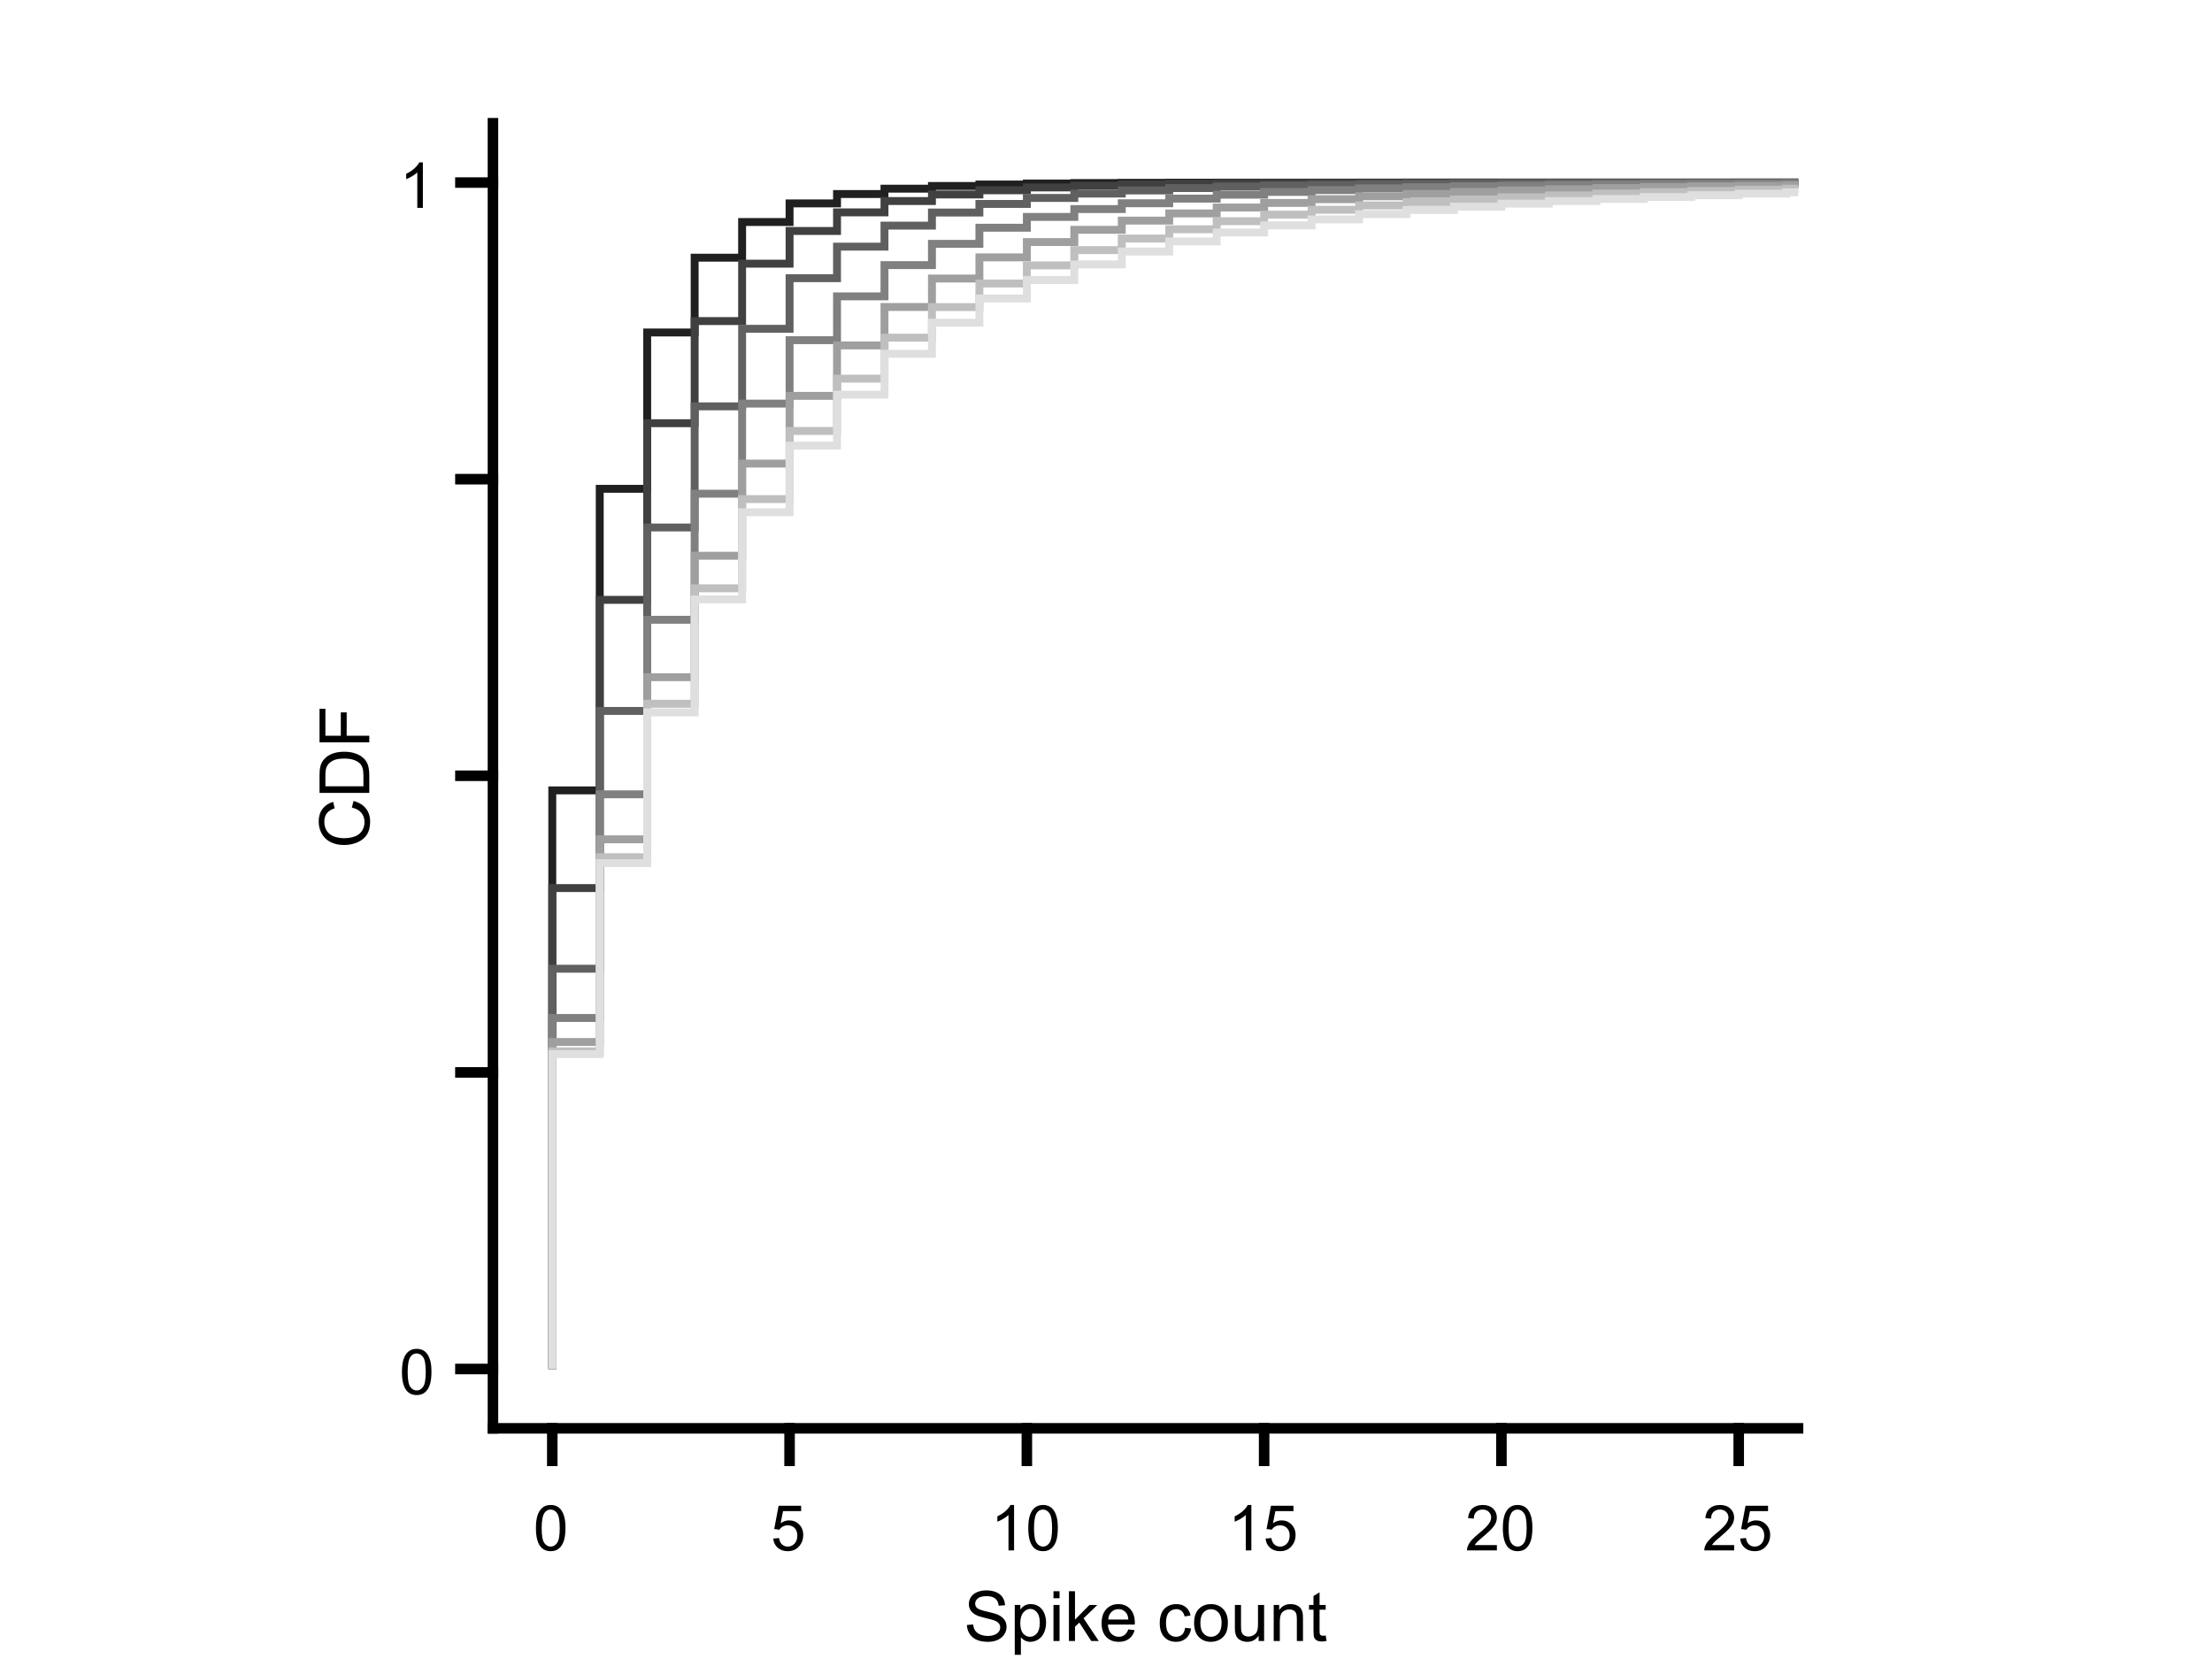
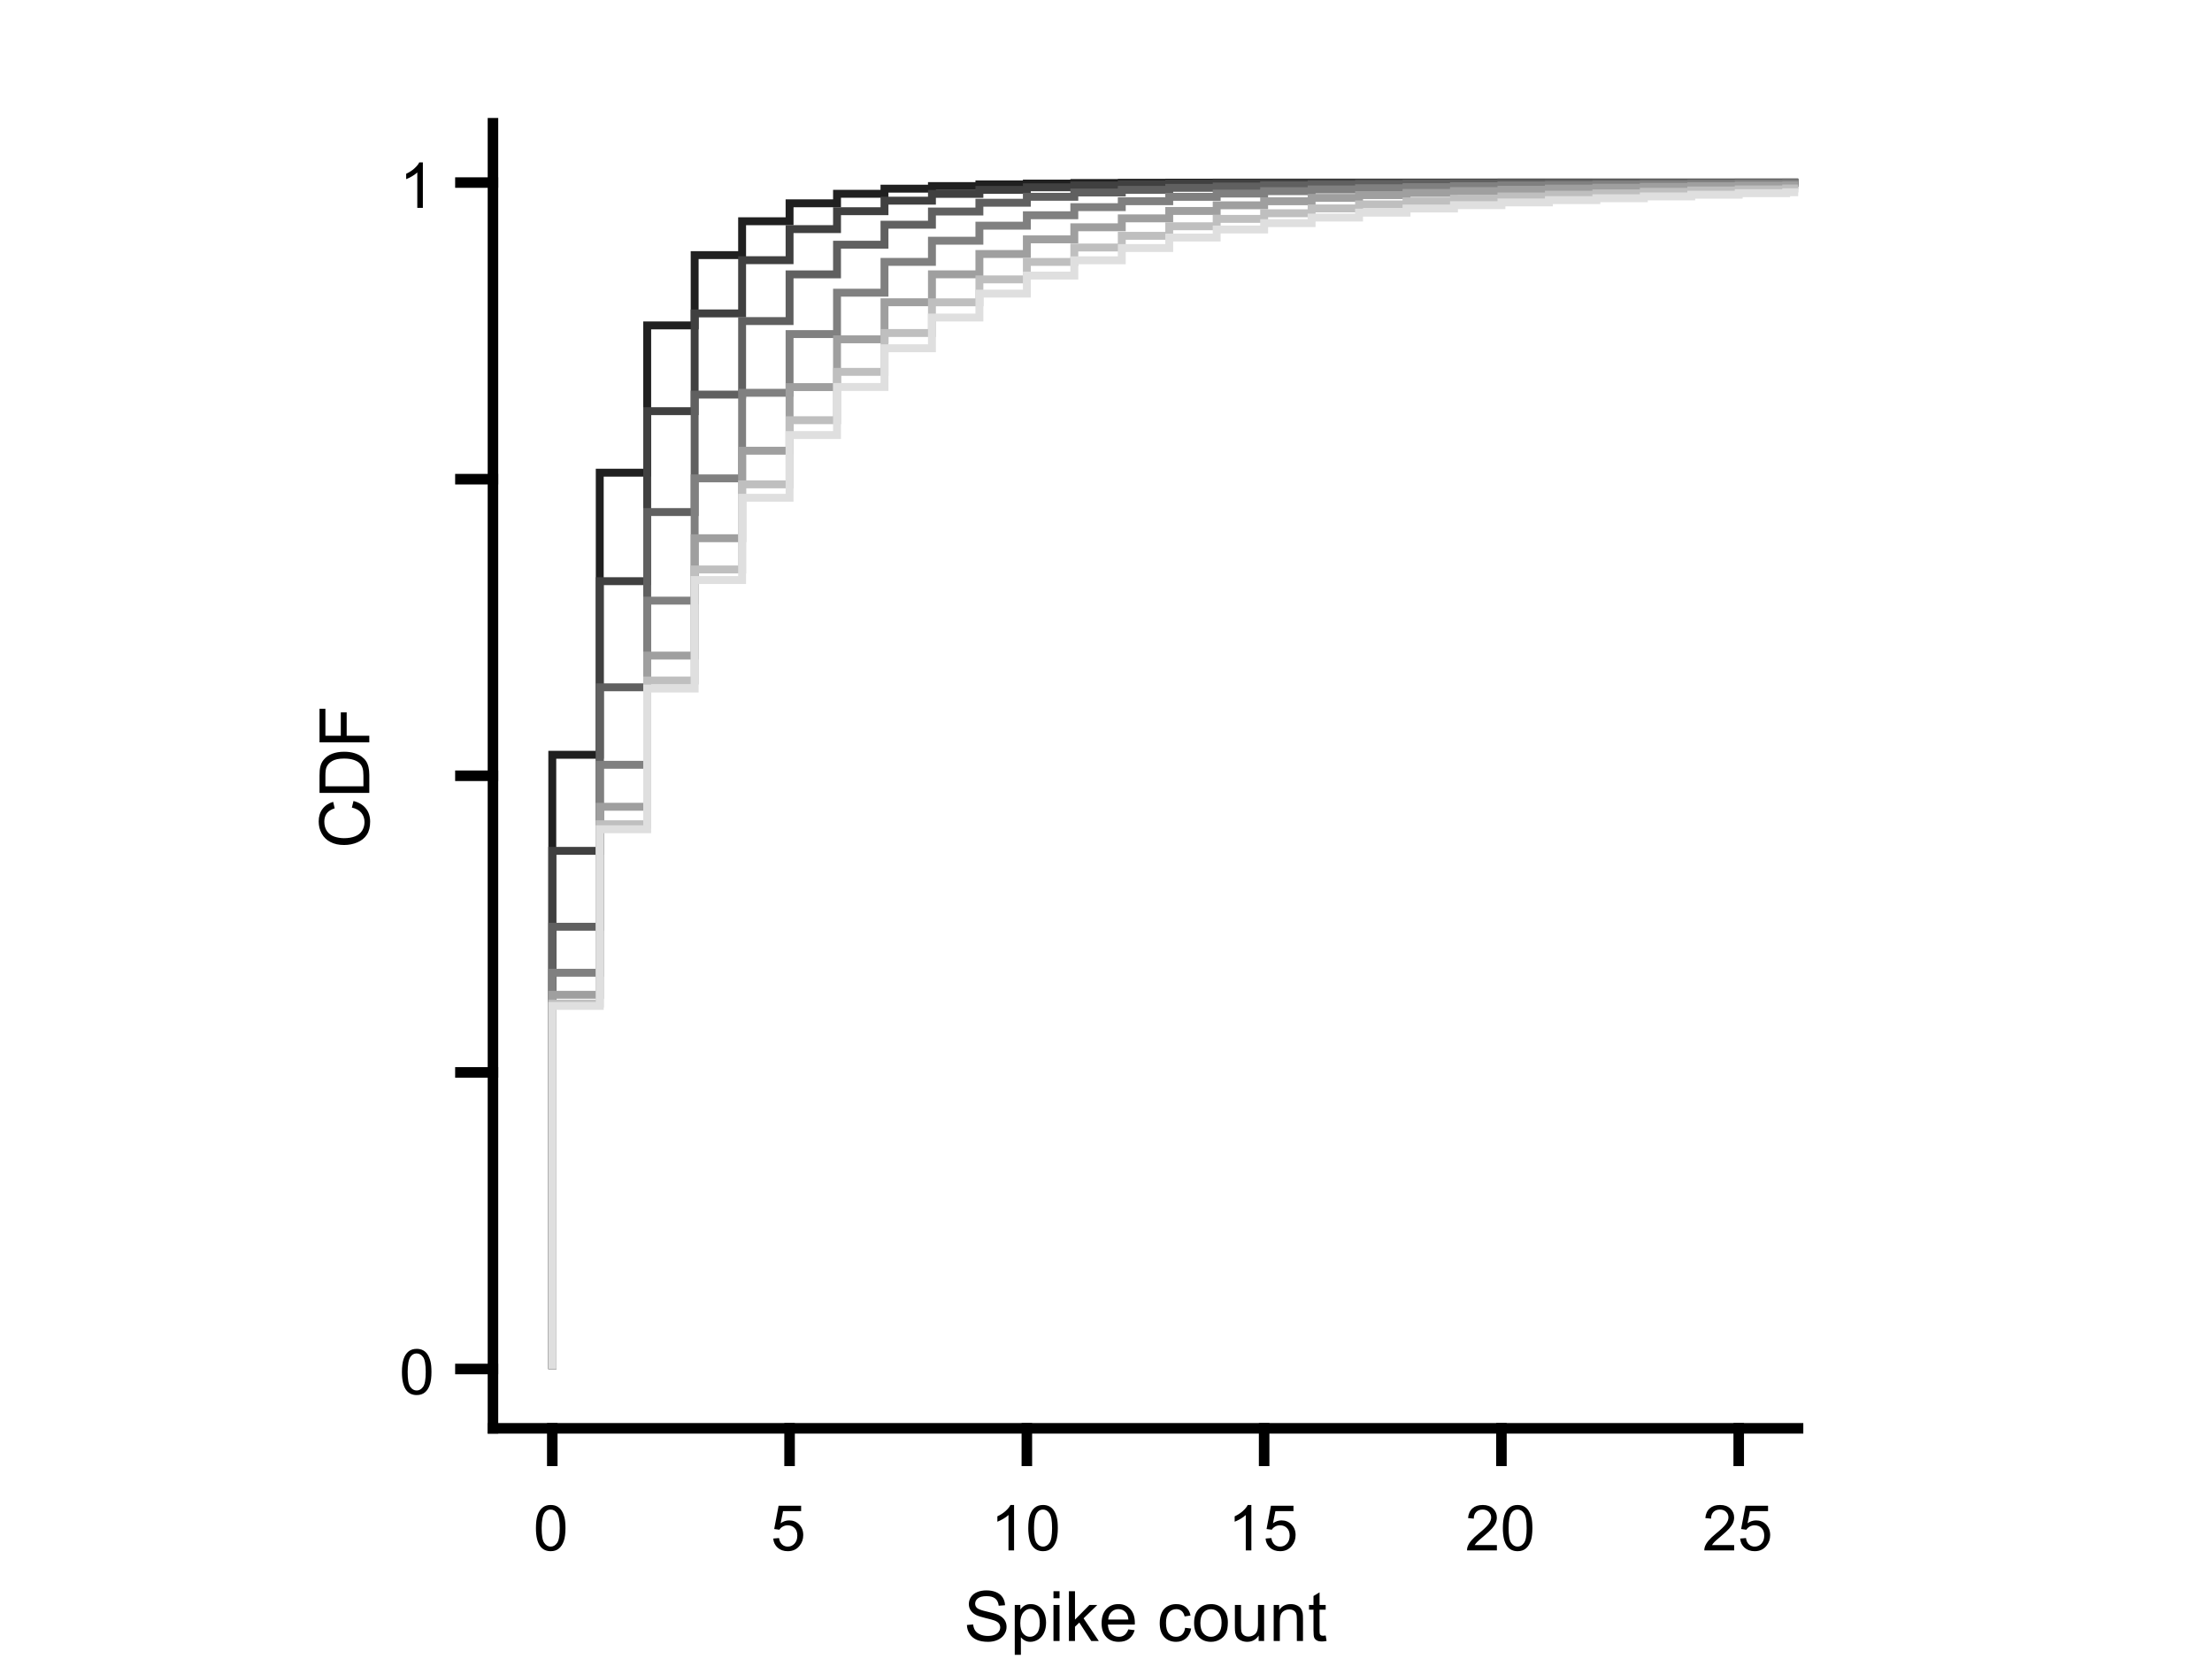
<svg xmlns="http://www.w3.org/2000/svg" style="fill-opacity:1; color-rendering:auto; color-interpolation:auto; text-rendering:auto; stroke:black; stroke-linecap:square; stroke-miterlimit:10; shape-rendering:auto; stroke-opacity:1; fill:black; stroke-dasharray:none; font-weight:normal; stroke-width:1; font-family:'Dialog'; font-style:normal; stroke-linejoin:miter; font-size:12px; stroke-dashoffset:0; image-rendering:auto;" width="700" height="525">
  <defs id="genericDefs" />
  <g>
    <defs id="defs1">
      <clipPath clipPathUnits="userSpaceOnUse" id="clipPath1">
        <path d="M0 0 L700 0 L700 525 L0 525 L0 0 Z" />
      </clipPath>
    </defs>
    <g style="fill:white; stroke:white;">
      <rect x="0" y="0" width="700" style="clip-path:url(#clipPath1); stroke:none;" height="525" />
    </g>
    <g style="fill:white; text-rendering:optimizeSpeed; color-rendering:optimizeSpeed; image-rendering:optimizeSpeed; shape-rendering:crispEdges; stroke:white; color-interpolation:sRGB;">
      <rect x="0" width="700" height="525" y="0" style="stroke:none;" />
    </g>
    <g style="stroke-linecap:butt; fill:rgb(32,32,32); text-rendering:geometricPrecision; color-rendering:optimizeQuality; image-rendering:optimizeQuality; stroke:rgb(32,32,32); color-interpolation:linearRGB; stroke-width:2.5;">
-       <path d="M174.773 433.227 L174.773 433.227 L174.773 250.12 L189.791 250.12 L189.791 154.682 L204.809 154.682 L204.809 105.216 L219.827 105.216 L219.827 81.543 L234.845 81.543 L234.845 70.257 L249.864 70.257 L249.864 64.366 L264.882 64.366 L264.882 61.401 L279.9 61.401 L279.9 59.702 L294.918 59.702 L294.918 58.852 L309.936 58.852 L309.936 58.387 L324.955 58.387 L324.955 58.067 L339.973 58.067 L339.973 57.922 L354.991 57.922 L354.991 57.856 L370.009 57.856 L370.009 57.816 L385.027 57.816 L385.027 57.794 L400.045 57.794 L400.045 57.787 L415.064 57.787 L415.064 57.78 L430.082 57.78 L430.082 57.773 L445.1 57.773 L445.1 57.773 L460.118 57.773 L460.118 57.773 L475.136 57.773 L475.136 57.773 L490.154 57.773 L490.154 57.773 L505.173 57.773 L505.173 57.773 L520.191 57.773 L520.191 57.773 L535.209 57.773 L535.209 57.773 L550.227 57.773 L550.227 57.773 L565.245 57.773 L565.245 57.773 L569.049 57.773" style="fill:none; fill-rule:evenodd;" />
-       <path d="M174.773 433.227 L174.773 433.227 L174.773 281.032 L189.791 281.032 L189.791 189.829 L204.809 189.829 L204.809 133.923 L219.827 133.923 L219.827 101.605 L234.845 101.605 L234.845 83.439 L249.864 83.439 L249.864 73.091 L264.882 73.091 L264.882 67.206 L279.9 67.206 L279.9 63.617 L294.918 63.617 L294.918 61.536 L309.936 61.536 L309.936 60.214 L324.955 60.214 L324.955 59.316 L339.973 59.316 L339.973 58.754 L354.991 58.754 L354.991 58.368 L370.009 58.368 L370.009 58.132 L385.027 58.132 L385.027 57.958 L400.045 57.958 L400.045 57.896 L415.064 57.896 L415.064 57.853 L430.082 57.853 L430.082 57.827 L445.1 57.827 L445.1 57.791 L460.118 57.791 L460.118 57.78 L475.136 57.78 L475.136 57.776 L490.154 57.776 L490.154 57.776 L505.173 57.776 L505.173 57.773 L520.191 57.773 L520.191 57.773 L535.209 57.773 L535.209 57.773 L550.227 57.773 L550.227 57.773 L565.245 57.773 L565.245 57.773 L569.049 57.773" style="fill:none; fill-rule:evenodd; stroke:rgb(64,64,64);" />
-       <path d="M174.773 433.227 L174.773 433.227 L174.773 306.561 L189.791 306.561 L189.791 224.977 L204.809 224.977 L204.809 166.92 L219.827 166.92 L219.827 128.594 L234.845 128.594 L234.845 104.05 L249.864 104.05 L249.864 88.031 L264.882 88.031 L264.882 78.052 L279.9 78.052 L279.9 71.402 L294.918 71.402 L294.918 67.257 L309.936 67.257 L309.936 64.536 L324.955 64.536 L324.955 62.64 L339.973 62.64 L339.973 61.256 L354.991 61.256 L354.991 60.268 L370.009 60.268 L370.009 59.513 L385.027 59.513 L385.027 59.026 L400.045 59.026 L400.045 58.699 L415.064 58.699 L415.064 58.499 L430.082 58.499 L430.082 58.314 L445.1 58.314 L445.1 58.14 L460.118 58.14 L460.118 58.031 L475.136 58.031 L475.136 57.936 L490.154 57.936 L490.154 57.889 L505.173 57.889 L505.173 57.838 L520.191 57.838 L520.191 57.813 L535.209 57.813 L535.209 57.802 L550.227 57.802 L550.227 57.78 L565.245 57.78 L565.245 57.773 L569.049 57.773" style="fill:none; fill-rule:evenodd; stroke:rgb(96,96,96);" />
-       <path d="M174.773 433.227 L174.773 433.227 L174.773 322.144 L189.791 322.144 L189.791 251.366 L204.809 251.366 L204.809 196.128 L219.827 196.128 L219.827 156.233 L234.845 156.233 L234.845 127.719 L249.864 127.719 L249.864 107.65 L264.882 107.65 L264.882 93.785 L279.9 93.785 L279.9 83.897 L294.918 83.897 L294.918 77.166 L309.936 77.166 L309.936 72.066 L324.955 72.066 L324.955 68.645 L339.973 68.645 L339.973 66.16 L354.991 66.16 L354.991 64.322 L370.009 64.322 L370.009 62.855 L385.027 62.855 L385.027 61.605 L400.045 61.605 L400.045 60.733 L415.064 60.733 L415.064 60.152 L430.082 60.152 L430.082 59.611 L445.1 59.611 L445.1 59.251 L460.118 59.251 L460.118 58.928 L475.136 58.928 L475.136 58.728 L490.154 58.728 L490.154 58.507 L505.173 58.507 L505.173 58.372 L520.191 58.372 L520.191 58.223 L535.209 58.223 L535.209 58.147 L550.227 58.147 L550.227 58.085 L565.245 58.085 L565.245 58.002 L569.049 58.002" style="fill:none; fill-rule:evenodd; stroke:gray;" />
-       <path d="M174.773 433.227 L174.773 433.227 L174.773 329.743 L189.791 329.743 L189.791 265.609 L204.809 265.609 L204.809 214.301 L219.827 214.301 L219.827 175.874 L234.845 175.874 L234.845 146.702 L249.864 146.702 L249.864 125.27 L264.882 125.27 L264.882 109.313 L279.9 109.313 L279.9 97.145 L294.918 97.145 L294.918 88.143 L309.936 88.143 L309.936 81.445 L324.955 81.445 L324.955 76.596 L339.973 76.596 L339.973 72.724 L354.991 72.724 L354.991 69.811 L370.009 69.811 L370.009 67.544 L385.027 67.544 L385.027 65.67 L400.045 65.67 L400.045 64.209 L415.064 64.209 L415.064 63.032 L430.082 63.032 L430.082 62.114 L445.1 62.114 L445.1 61.373 L460.118 61.373 L460.118 60.73 L475.136 60.73 L475.136 60.261 L490.154 60.261 L490.154 59.883 L505.173 59.883 L505.173 59.502 L520.191 59.502 L520.191 59.193 L535.209 59.193 L535.209 58.957 L550.227 58.957 L550.227 58.797 L565.245 58.797 L565.245 58.597 L569.049 58.597" style="fill:none; fill-rule:evenodd; stroke:rgb(159,159,159);" />
-       <path d="M174.773 433.227 L174.773 433.227 L174.773 332.7 L189.791 332.7 L189.791 271.268 L204.809 271.268 L204.809 222.707 L219.827 222.707 L219.827 186.175 L234.845 186.175 L234.845 157.94 L249.864 157.94 L249.864 136.378 L264.882 136.378 L264.882 119.825 L279.9 119.825 L279.9 106.854 L294.918 106.854 L294.918 97.177 L309.936 97.177 L309.936 89.72 L324.955 89.72 L324.955 83.977 L339.973 83.977 L339.973 79.153 L354.991 79.153 L354.991 75.484 L370.009 75.484 L370.009 72.549 L385.027 72.549 L385.027 70.007 L400.045 70.007 L400.045 67.922 L415.064 67.922 L415.064 66.382 L430.082 66.382 L430.082 65.012 L445.1 65.012 L445.1 63.948 L460.118 63.948 L460.118 63.134 L475.136 63.134 L475.136 62.448 L490.154 62.448 L490.154 61.83 L505.173 61.83 L505.173 61.274 L520.191 61.274 L520.191 60.809 L535.209 60.809 L535.209 60.41 L550.227 60.41 L550.227 60.025 L565.245 60.025 L565.245 59.705 L569.049 59.705" style="fill:none; fill-rule:evenodd; stroke:rgb(191,191,191);" />
-       <path d="M174.773 433.227 L174.773 433.227 L174.773 333.575 L189.791 333.575 L189.791 273.135 L204.809 273.135 L204.809 225.435 L219.827 225.435 L219.827 189.691 L234.845 189.691 L234.845 162.103 L249.864 162.103 L249.864 141.021 L264.882 141.021 L264.882 124.893 L279.9 124.893 L279.9 111.961 L294.918 111.961 L294.918 102.11 L309.936 102.11 L309.936 94.457 L324.955 94.457 L324.955 88.623 L339.973 88.623 L339.973 83.679 L354.991 83.679 L354.991 79.596 L370.009 79.596 L370.009 76.411 L385.027 76.411 L385.027 73.577 L400.045 73.577 L400.045 71.311 L415.064 71.311 L415.064 69.436 L430.082 69.436 L430.082 67.769 L445.1 67.769 L445.1 66.443 L460.118 66.443 L460.118 65.394 L475.136 65.394 L475.136 64.438 L490.154 64.438 L490.154 63.639 L505.173 63.639 L505.173 62.949 L520.191 62.949 L520.191 62.342 L535.209 62.342 L535.209 61.783 L550.227 61.783 L550.227 61.274 L565.245 61.274 L565.245 60.849 L569.049 60.849" style="fill:none; fill-rule:evenodd; stroke:rgb(223,223,223);" />
+       <path d="M174.773 433.227 L174.773 433.227 L174.773 238.853 L189.791 238.853 L189.791 149.586 L204.809 149.586 L204.809 102.978 L219.827 102.978 L219.827 80.73 L234.845 80.73 L234.845 70.014 L249.864 70.014 L249.864 64.337 L264.882 64.337 L264.882 61.325 L279.9 61.325 L279.9 59.702 L294.918 59.702 L294.918 58.884 L309.936 58.884 L309.936 58.35 L324.955 58.35 L324.955 58.089 L339.973 58.089 L339.973 57.911 L354.991 57.911 L354.991 57.838 L370.009 57.838 L370.009 57.805 L385.027 57.805 L385.027 57.784 L400.045 57.784 L400.045 57.776 L415.064 57.776 L415.064 57.773 L430.082 57.773 L430.082 57.773 L445.1 57.773 L445.1 57.773 L460.118 57.773 L460.118 57.773 L475.136 57.773 L475.136 57.773 L490.154 57.773 L490.154 57.773 L505.173 57.773 L505.173 57.773 L520.191 57.773 L520.191 57.773 L535.209 57.773 L535.209 57.773 L550.227 57.773 L550.227 57.773 L565.245 57.773 L565.245 57.773 L569.049 57.773" style="fill:none; fill-rule:evenodd;" />
+       <path d="M174.773 433.227 L174.773 433.227 L174.773 269.256 L189.791 269.256 L189.791 183.916 L204.809 183.916 L204.809 130.112 L219.827 130.112 L219.827 99.182 L234.845 99.182 L234.845 82.335 L249.864 82.335 L249.864 72.502 L264.882 72.502 L264.882 66.836 L279.9 66.836 L279.9 63.505 L294.918 63.505 L294.918 61.354 L309.936 61.354 L309.936 60.09 L324.955 60.09 L324.955 59.273 L339.973 59.273 L339.973 58.684 L354.991 58.684 L354.991 58.336 L370.009 58.336 L370.009 58.107 L385.027 58.107 L385.027 57.962 L400.045 57.962 L400.045 57.907 L415.064 57.907 L415.064 57.86 L430.082 57.86 L430.082 57.824 L445.1 57.824 L445.1 57.805 L460.118 57.805 L460.118 57.791 L475.136 57.791 L475.136 57.773 L490.154 57.773 L490.154 57.773 L505.173 57.773 L505.173 57.773 L520.191 57.773 L520.191 57.773 L535.209 57.773 L535.209 57.773 L550.227 57.773 L550.227 57.773 L565.245 57.773 L565.245 57.773 L569.049 57.773" style="fill:none; fill-rule:evenodd; stroke:rgb(64,64,64);" />
+       <path d="M174.773 433.227 L174.773 433.227 L174.773 293.274 L189.791 293.274 L189.791 217.498 L204.809 217.498 L204.809 162.041 L219.827 162.041 L219.827 124.871 L234.845 124.871 L234.845 101.602 L249.864 101.602 L249.864 86.825 L264.882 86.825 L264.882 77.442 L279.9 77.442 L279.9 71.111 L294.918 71.111 L294.918 66.937 L309.936 66.937 L309.936 64.155 L324.955 64.155 L324.955 62.277 L339.973 62.277 L339.973 60.915 L354.991 60.915 L354.991 60.079 L370.009 60.079 L370.009 59.44 L385.027 59.44 L385.027 59.022 L400.045 59.022 L400.045 58.659 L415.064 58.659 L415.064 58.405 L430.082 58.405 L430.082 58.238 L445.1 58.238 L445.1 58.078 L460.118 58.078 L460.118 58.002 L475.136 58.002 L475.136 57.929 L490.154 57.929 L490.154 57.896 L505.173 57.896 L505.173 57.864 L520.191 57.864 L520.191 57.834 L535.209 57.834 L535.209 57.816 L550.227 57.816 L550.227 57.791 L565.245 57.791 L565.245 57.776 L569.049 57.776" style="fill:none; fill-rule:evenodd; stroke:rgb(96,96,96);" />
+       <path d="M174.773 433.227 L174.773 433.227 L174.773 307.829 L189.791 307.829 L189.791 242.02 L204.809 242.02 L204.809 190.077 L219.827 190.077 L219.827 151.384 L234.845 151.384 L234.845 124.301 L249.864 124.301 L249.864 105.724 L264.882 105.724 L264.882 92.626 L279.9 92.626 L279.9 82.876 L294.918 82.876 L294.918 76.175 L309.936 76.175 L309.936 71.416 L324.955 71.416 L324.955 68.118 L339.973 68.118 L339.973 65.553 L354.991 65.553 L354.991 63.675 L370.009 63.675 L370.009 62.291 L385.027 62.291 L385.027 61.253 L400.045 61.253 L400.045 60.49 L415.064 60.49 L415.064 59.959 L430.082 59.959 L430.082 59.567 L445.1 59.567 L445.1 59.218 L460.118 59.218 L460.118 58.924 L475.136 58.924 L475.136 58.677 L490.154 58.677 L490.154 58.539 L505.173 58.539 L505.173 58.398 L520.191 58.398 L520.191 58.281 L535.209 58.281 L535.209 58.18 L550.227 58.18 L550.227 58.078 L565.245 58.078 L565.245 57.994 L569.049 57.994" style="fill:none; fill-rule:evenodd; stroke:gray;" />
+       <path d="M174.773 433.227 L174.773 433.227 L174.773 314.803 L189.791 314.803 L189.791 255.304 L204.809 255.304 L204.809 207.461 L219.827 207.461 L219.827 170.327 L234.845 170.327 L234.845 142.63 L249.864 142.63 L249.864 122.502 L264.882 122.502 L264.882 107.381 L279.9 107.381 L279.9 95.652 L294.918 95.652 L294.918 86.81 L309.936 86.81 L309.936 80.381 L324.955 80.381 L324.955 75.742 L339.973 75.742 L339.973 71.925 L354.991 71.925 L354.991 69.102 L370.009 69.102 L370.009 66.763 L385.027 66.763 L385.027 64.969 L400.045 64.969 L400.045 63.69 L415.064 63.69 L415.064 62.615 L430.082 62.615 L430.082 61.739 L445.1 61.739 L445.1 61.056 L460.118 61.056 L460.118 60.472 L475.136 60.472 L475.136 60.043 L490.154 60.043 L490.154 59.68 L505.173 59.68 L505.173 59.393 L520.191 59.393 L520.191 59.12 L535.209 59.12 L535.209 58.924 L550.227 58.924 L550.227 58.743 L565.245 58.743 L565.245 58.615 L569.049 58.615" style="fill:none; fill-rule:evenodd; stroke:rgb(159,159,159);" />
+       <path d="M174.773 433.227 L174.773 433.227 L174.773 317.589 L189.791 317.589 L189.791 260.843 L204.809 260.843 L204.809 215.347 L219.827 215.347 L219.827 180.207 L234.845 180.207 L234.845 153.276 L249.864 153.276 L249.864 132.975 L264.882 132.975 L264.882 117.679 L279.9 117.679 L279.9 105.383 L294.918 105.383 L294.918 95.673 L309.936 95.673 L309.936 88.416 L324.955 88.416 L324.955 82.887 L339.973 82.887 L339.973 78.325 L354.991 78.325 L354.991 74.624 L370.009 74.624 L370.009 71.601 L385.027 71.601 L385.027 69.266 L400.045 69.266 L400.045 67.486 L415.064 67.486 L415.064 65.953 L430.082 65.953 L430.082 64.685 L445.1 64.685 L445.1 63.726 L460.118 63.726 L460.118 62.876 L475.136 62.876 L475.136 62.172 L490.154 62.172 L490.154 61.616 L505.173 61.616 L505.173 61.184 L520.191 61.184 L520.191 60.697 L535.209 60.697 L535.209 60.268 L550.227 60.268 L550.227 59.941 L565.245 59.941 L565.245 59.651 L569.049 59.651" style="fill:none; fill-rule:evenodd; stroke:rgb(191,191,191);" />
+       <path d="M174.773 433.227 L174.773 433.227 L174.773 318.326 L189.791 318.326 L189.791 262.42 L204.809 262.42 L204.809 217.89 L219.827 217.89 L219.827 183.556 L234.845 183.556 L234.845 157.523 L249.864 157.523 L249.864 137.675 L264.882 137.675 L264.882 122.466 L279.9 122.466 L279.9 110.21 L294.918 110.21 L294.918 100.486 L309.936 100.486 L309.936 92.916 L324.955 92.916 L324.955 87.213 L339.973 87.213 L339.973 82.371 L354.991 82.371 L354.991 78.488 L370.009 78.488 L370.009 75.179 L385.027 75.179 L385.027 72.629 L400.045 72.629 L400.045 70.61 L415.064 70.61 L415.064 68.848 L430.082 68.848 L430.082 67.293 L445.1 67.293 L445.1 65.982 L460.118 65.982 L460.118 64.925 L475.136 64.925 L475.136 64.053 L490.154 64.053 L490.154 63.334 L505.173 63.334 L505.173 62.742 L520.191 62.742 L520.191 62.157 L535.209 62.157 L535.209 61.616 L550.227 61.616 L550.227 61.133 L565.245 61.133 L565.245 60.835 L569.049 60.835" style="fill:none; fill-rule:evenodd; stroke:rgb(223,223,223);" />
    </g>
    <g style="text-rendering:geometricPrecision; stroke-width:3.333; color-interpolation:linearRGB; color-rendering:optimizeQuality; image-rendering:optimizeQuality; stroke-linejoin:round;">
      <line y2="452" style="fill:none;" x1="156" x2="569" y1="452" />
      <line y2="462.3" style="fill:none;" x1="174.773" x2="174.773" y1="452" />
      <line y2="462.3" style="fill:none;" x1="249.864" x2="249.864" y1="452" />
      <line y2="462.3" style="fill:none;" x1="324.955" x2="324.955" y1="452" />
      <line y2="462.3" style="fill:none;" x1="400.045" x2="400.045" y1="452" />
      <line y2="462.3" style="fill:none;" x1="475.136" x2="475.136" y1="452" />
      <line y2="462.3" style="fill:none;" x1="550.227" x2="550.227" y1="452" />
    </g>
    <g transform="translate(174.7727,469.6333)" style="font-size:20px; text-rendering:geometricPrecision; color-rendering:optimizeQuality; image-rendering:optimizeQuality; font-family:'SansSerif'; color-interpolation:linearRGB;">
      <path style="stroke:none;" d="M-5.172 13.938 Q-5.172 11.406 -4.648 9.852 Q-4.125 8.297 -3.094 7.461 Q-2.062 6.625 -0.5 6.625 Q0.656 6.625 1.523 7.086 Q2.391 7.547 2.953 8.422 Q3.516 9.297 3.844 10.555 Q4.172 11.812 4.172 13.938 Q4.172 16.453 3.648 18 Q3.125 19.547 2.102 20.398 Q1.078 21.25 -0.5 21.25 Q-2.578 21.25 -3.75 19.766 Q-5.172 17.969 -5.172 13.938 ZM-3.359 13.938 Q-3.359 17.469 -2.539 18.633 Q-1.719 19.797 -0.5 19.797 Q0.703 19.797 1.531 18.625 Q2.359 17.453 2.359 13.938 Q2.359 10.406 1.531 9.242 Q0.703 8.078 -0.516 8.078 Q-1.734 8.078 -2.453 9.109 Q-3.359 10.406 -3.359 13.938 Z" />
    </g>
    <g transform="translate(249.8636,469.6333)" style="font-size:20px; text-rendering:geometricPrecision; color-rendering:optimizeQuality; image-rendering:optimizeQuality; font-family:'SansSerif'; color-interpolation:linearRGB;">
      <path style="stroke:none;" d="M-5.172 17.25 L-3.328 17.094 Q-3.125 18.438 -2.375 19.117 Q-1.625 19.797 -0.562 19.797 Q0.703 19.797 1.578 18.844 Q2.453 17.891 2.453 16.297 Q2.453 14.797 1.609 13.93 Q0.766 13.062 -0.594 13.062 Q-1.453 13.062 -2.133 13.445 Q-2.812 13.828 -3.203 14.453 L-4.859 14.234 L-3.469 6.875 L3.656 6.875 L3.656 8.562 L-2.062 8.562 L-2.828 12.406 Q-1.547 11.5 -0.125 11.5 Q1.75 11.5 3.039 12.805 Q4.328 14.109 4.328 16.141 Q4.328 18.094 3.188 19.5 Q1.812 21.25 -0.562 21.25 Q-2.516 21.25 -3.758 20.156 Q-5 19.062 -5.172 17.25 Z" />
    </g>
    <g transform="translate(324.9546,469.6333)" style="font-size:20px; text-rendering:geometricPrecision; color-rendering:optimizeQuality; image-rendering:optimizeQuality; font-family:'SansSerif'; color-interpolation:linearRGB;">
      <path style="stroke:none;" d="M-4.047 21 L-5.812 21 L-5.812 9.797 Q-6.438 10.406 -7.469 11.008 Q-8.5 11.609 -9.328 11.922 L-9.328 10.219 Q-7.844 9.531 -6.742 8.539 Q-5.641 7.547 -5.188 6.625 L-4.047 6.625 L-4.047 21 ZM0.451 13.938 Q0.451 11.406 0.975 9.852 Q1.498 8.297 2.529 7.461 Q3.561 6.625 5.123 6.625 Q6.279 6.625 7.146 7.086 Q8.014 7.547 8.576 8.422 Q9.139 9.297 9.467 10.555 Q9.795 11.812 9.795 13.938 Q9.795 16.453 9.271 18 Q8.748 19.547 7.725 20.398 Q6.701 21.25 5.123 21.25 Q3.045 21.25 1.873 19.766 Q0.451 17.969 0.451 13.938 ZM2.264 13.938 Q2.264 17.469 3.084 18.633 Q3.904 19.797 5.123 19.797 Q6.326 19.797 7.154 18.625 Q7.982 17.453 7.982 13.938 Q7.982 10.406 7.154 9.242 Q6.326 8.078 5.107 8.078 Q3.889 8.078 3.17 9.109 Q2.264 10.406 2.264 13.938 Z" />
    </g>
    <g transform="translate(400.0454,469.6333)" style="font-size:20px; text-rendering:geometricPrecision; color-rendering:optimizeQuality; image-rendering:optimizeQuality; font-family:'SansSerif'; color-interpolation:linearRGB;">
      <path style="stroke:none;" d="M-4.047 21 L-5.812 21 L-5.812 9.797 Q-6.438 10.406 -7.469 11.008 Q-8.5 11.609 -9.328 11.922 L-9.328 10.219 Q-7.844 9.531 -6.742 8.539 Q-5.641 7.547 -5.188 6.625 L-4.047 6.625 L-4.047 21 ZM0.451 17.25 L2.295 17.094 Q2.498 18.438 3.248 19.117 Q3.998 19.797 5.061 19.797 Q6.326 19.797 7.201 18.844 Q8.076 17.891 8.076 16.297 Q8.076 14.797 7.232 13.93 Q6.389 13.062 5.029 13.062 Q4.17 13.062 3.49 13.445 Q2.811 13.828 2.42 14.453 L0.764 14.234 L2.154 6.875 L9.279 6.875 L9.279 8.562 L3.561 8.562 L2.795 12.406 Q4.076 11.5 5.498 11.5 Q7.373 11.5 8.662 12.805 Q9.951 14.109 9.951 16.141 Q9.951 18.094 8.81 19.5 Q7.436 21.25 5.061 21.25 Q3.107 21.25 1.865 20.156 Q0.623 19.062 0.451 17.25 Z" />
    </g>
    <g transform="translate(475.1364,469.6333)" style="font-size:20px; text-rendering:geometricPrecision; color-rendering:optimizeQuality; image-rendering:optimizeQuality; font-family:'SansSerif'; color-interpolation:linearRGB;">
      <path style="stroke:none;" d="M-1.438 19.312 L-1.438 21 L-10.891 21 Q-10.906 20.359 -10.688 19.781 Q-10.328 18.812 -9.531 17.875 Q-8.734 16.938 -7.234 15.703 Q-4.891 13.797 -4.07 12.68 Q-3.25 11.562 -3.25 10.562 Q-3.25 9.516 -4 8.797 Q-4.75 8.078 -5.953 8.078 Q-7.219 8.078 -7.984 8.844 Q-8.75 9.609 -8.75 10.953 L-10.562 10.766 Q-10.375 8.75 -9.164 7.688 Q-7.953 6.625 -5.906 6.625 Q-3.859 6.625 -2.656 7.766 Q-1.453 8.906 -1.453 10.594 Q-1.453 11.453 -1.805 12.289 Q-2.156 13.125 -2.969 14.039 Q-3.781 14.953 -5.672 16.562 Q-7.266 17.891 -7.711 18.359 Q-8.156 18.828 -8.453 19.312 L-1.438 19.312 ZM0.451 13.938 Q0.451 11.406 0.975 9.852 Q1.498 8.297 2.529 7.461 Q3.561 6.625 5.123 6.625 Q6.279 6.625 7.146 7.086 Q8.014 7.547 8.576 8.422 Q9.139 9.297 9.467 10.555 Q9.795 11.812 9.795 13.938 Q9.795 16.453 9.271 18 Q8.748 19.547 7.725 20.398 Q6.701 21.25 5.123 21.25 Q3.045 21.25 1.873 19.766 Q0.451 17.969 0.451 13.938 ZM2.264 13.938 Q2.264 17.469 3.084 18.633 Q3.904 19.797 5.123 19.797 Q6.326 19.797 7.154 18.625 Q7.982 17.453 7.982 13.938 Q7.982 10.406 7.154 9.242 Q6.326 8.078 5.107 8.078 Q3.889 8.078 3.17 9.109 Q2.264 10.406 2.264 13.938 Z" />
    </g>
    <g transform="translate(550.2273,469.6333)" style="font-size:20px; text-rendering:geometricPrecision; color-rendering:optimizeQuality; image-rendering:optimizeQuality; font-family:'SansSerif'; color-interpolation:linearRGB;">
      <path style="stroke:none;" d="M-1.438 19.312 L-1.438 21 L-10.891 21 Q-10.906 20.359 -10.688 19.781 Q-10.328 18.812 -9.531 17.875 Q-8.734 16.938 -7.234 15.703 Q-4.891 13.797 -4.07 12.68 Q-3.25 11.562 -3.25 10.562 Q-3.25 9.516 -4 8.797 Q-4.75 8.078 -5.953 8.078 Q-7.219 8.078 -7.984 8.844 Q-8.75 9.609 -8.75 10.953 L-10.562 10.766 Q-10.375 8.75 -9.164 7.688 Q-7.953 6.625 -5.906 6.625 Q-3.859 6.625 -2.656 7.766 Q-1.453 8.906 -1.453 10.594 Q-1.453 11.453 -1.805 12.289 Q-2.156 13.125 -2.969 14.039 Q-3.781 14.953 -5.672 16.562 Q-7.266 17.891 -7.711 18.359 Q-8.156 18.828 -8.453 19.312 L-1.438 19.312 ZM0.451 17.25 L2.295 17.094 Q2.498 18.438 3.248 19.117 Q3.998 19.797 5.061 19.797 Q6.326 19.797 7.201 18.844 Q8.076 17.891 8.076 16.297 Q8.076 14.797 7.232 13.93 Q6.389 13.062 5.029 13.062 Q4.17 13.062 3.49 13.445 Q2.811 13.828 2.42 14.453 L0.764 14.234 L2.154 6.875 L9.279 6.875 L9.279 8.562 L3.561 8.562 L2.795 12.406 Q4.076 11.5 5.498 11.5 Q7.373 11.5 8.662 12.805 Q9.951 14.109 9.951 16.141 Q9.951 18.094 8.81 19.5 Q7.436 21.25 5.061 21.25 Q3.107 21.25 1.865 20.156 Q0.623 19.062 0.451 17.25 Z" />
    </g>
    <g transform="translate(362.5002,496.3)" style="font-size:22px; text-rendering:geometricPrecision; color-rendering:optimizeQuality; image-rendering:optimizeQuality; font-family:'SansSerif'; color-interpolation:linearRGB;">
      <path style="stroke:none;" d="M-56.516 17.938 L-54.547 17.766 Q-54.406 18.953 -53.898 19.711 Q-53.391 20.469 -52.312 20.938 Q-51.234 21.406 -49.891 21.406 Q-48.703 21.406 -47.789 21.047 Q-46.875 20.688 -46.43 20.07 Q-45.984 19.453 -45.984 18.719 Q-45.984 17.984 -46.414 17.43 Q-46.844 16.875 -47.828 16.5 Q-48.469 16.25 -50.641 15.734 Q-52.812 15.219 -53.672 14.75 Q-54.797 14.156 -55.352 13.281 Q-55.906 12.406 -55.906 11.328 Q-55.906 10.125 -55.234 9.094 Q-54.562 8.062 -53.258 7.523 Q-51.953 6.984 -50.359 6.984 Q-48.609 6.984 -47.273 7.547 Q-45.938 8.109 -45.219 9.203 Q-44.5 10.297 -44.453 11.688 L-46.453 11.844 Q-46.609 10.344 -47.539 9.578 Q-48.469 8.812 -50.281 8.812 Q-52.172 8.812 -53.039 9.508 Q-53.906 10.203 -53.906 11.188 Q-53.906 12.031 -53.281 12.578 Q-52.688 13.125 -50.148 13.703 Q-47.609 14.281 -46.656 14.703 Q-45.281 15.344 -44.625 16.312 Q-43.969 17.281 -43.969 18.547 Q-43.969 19.812 -44.695 20.922 Q-45.422 22.031 -46.766 22.648 Q-48.109 23.266 -49.797 23.266 Q-51.938 23.266 -53.383 22.641 Q-54.828 22.016 -55.648 20.766 Q-56.469 19.516 -56.516 17.938 ZM-41.373 27.375 L-41.373 11.594 L-39.607 11.594 L-39.607 13.078 Q-38.998 12.203 -38.209 11.766 Q-37.42 11.328 -36.31 11.328 Q-34.842 11.328 -33.725 12.086 Q-32.607 12.844 -32.037 14.211 Q-31.467 15.578 -31.467 17.203 Q-31.467 18.953 -32.1 20.359 Q-32.732 21.766 -33.928 22.516 Q-35.123 23.266 -36.451 23.266 Q-37.404 23.266 -38.178 22.852 Q-38.951 22.438 -39.435 21.812 L-39.435 27.375 L-41.373 27.375 ZM-39.623 17.359 Q-39.623 19.562 -38.732 20.617 Q-37.842 21.672 -36.576 21.672 Q-35.279 21.672 -34.365 20.578 Q-33.451 19.484 -33.451 17.203 Q-33.451 15.016 -34.35 13.93 Q-35.248 12.844 -36.482 12.844 Q-37.717 12.844 -38.67 14 Q-39.623 15.156 -39.623 17.359 ZM-29.122 9.469 L-29.122 7.25 L-27.2 7.25 L-27.2 9.469 L-29.122 9.469 ZM-29.122 23 L-29.122 11.594 L-27.2 11.594 L-27.2 23 L-29.122 23 ZM-24.234 23 L-24.234 7.25 L-22.312 7.25 L-22.312 16.234 L-17.734 11.594 L-15.234 11.594 L-19.594 15.828 L-14.781 23 L-17.172 23 L-20.938 17.172 L-22.312 18.484 L-22.312 23 L-24.234 23 ZM-5.438 19.328 L-3.438 19.578 Q-3.922 21.328 -5.195 22.297 Q-6.469 23.266 -8.469 23.266 Q-10.969 23.266 -12.43 21.719 Q-13.891 20.172 -13.891 17.391 Q-13.891 14.516 -12.414 12.922 Q-10.938 11.328 -8.562 11.328 Q-6.281 11.328 -4.828 12.891 Q-3.375 14.453 -3.375 17.281 Q-3.375 17.453 -3.391 17.797 L-11.906 17.797 Q-11.797 19.672 -10.836 20.672 Q-9.875 21.672 -8.453 21.672 Q-7.391 21.672 -6.641 21.109 Q-5.891 20.547 -5.438 19.328 ZM-11.797 16.203 L-5.422 16.203 Q-5.547 14.766 -6.156 14.047 Q-7.078 12.922 -8.547 12.922 Q-9.875 12.922 -10.781 13.812 Q-11.688 14.703 -11.797 16.203 ZM12.535 18.828 L14.441 19.062 Q14.129 21.031 12.848 22.148 Q11.566 23.266 9.691 23.266 Q7.348 23.266 5.926 21.734 Q4.504 20.203 4.504 17.344 Q4.504 15.484 5.113 14.102 Q5.723 12.719 6.981 12.023 Q8.238 11.328 9.707 11.328 Q11.566 11.328 12.746 12.273 Q13.926 13.219 14.254 14.938 L12.379 15.234 Q12.113 14.078 11.426 13.5 Q10.738 12.922 9.785 12.922 Q8.316 12.922 7.402 13.969 Q6.488 15.016 6.488 17.281 Q6.488 19.578 7.371 20.625 Q8.254 21.672 9.676 21.672 Q10.816 21.672 11.574 20.969 Q12.332 20.266 12.535 18.828 ZM15.379 17.297 Q15.379 14.125 17.145 12.594 Q18.613 11.328 20.723 11.328 Q23.082 11.328 24.574 12.875 Q26.066 14.422 26.066 17.141 Q26.066 19.344 25.402 20.602 Q24.738 21.859 23.48 22.562 Q22.223 23.266 20.723 23.266 Q18.332 23.266 16.855 21.727 Q15.379 20.188 15.379 17.297 ZM17.363 17.297 Q17.363 19.484 18.316 20.578 Q19.27 21.672 20.723 21.672 Q22.16 21.672 23.121 20.57 Q24.082 19.469 24.082 17.234 Q24.082 15.109 23.121 14.023 Q22.16 12.938 20.723 12.938 Q19.27 12.938 18.316 14.023 Q17.363 15.109 17.363 17.297 ZM35.802 23 L35.802 21.328 Q34.474 23.266 32.192 23.266 Q31.177 23.266 30.302 22.875 Q29.427 22.484 29.005 21.898 Q28.583 21.312 28.411 20.469 Q28.286 19.891 28.286 18.656 L28.286 11.594 L30.224 11.594 L30.224 17.922 Q30.224 19.438 30.333 19.953 Q30.52 20.719 31.114 21.156 Q31.708 21.594 32.567 21.594 Q33.442 21.594 34.208 21.148 Q34.974 20.703 35.286 19.938 Q35.599 19.172 35.599 17.703 L35.599 11.594 L37.536 11.594 L37.536 23 L35.802 23 ZM40.568 23 L40.568 11.594 L42.303 11.594 L42.303 13.219 Q43.568 11.328 45.943 11.328 Q46.975 11.328 47.834 11.703 Q48.693 12.078 49.123 12.68 Q49.553 13.281 49.725 14.109 Q49.834 14.641 49.834 15.984 L49.834 23 L47.897 23 L47.897 16.062 Q47.897 14.875 47.678 14.289 Q47.459 13.703 46.881 13.359 Q46.303 13.016 45.522 13.016 Q44.287 13.016 43.397 13.797 Q42.506 14.578 42.506 16.766 L42.506 23 L40.568 23 ZM57.023 21.266 L57.304 22.984 Q56.491 23.156 55.835 23.156 Q54.788 23.156 54.21 22.82 Q53.632 22.484 53.398 21.945 Q53.163 21.406 53.163 19.656 L53.163 13.094 L51.741 13.094 L51.741 11.594 L53.163 11.594 L53.163 8.766 L55.085 7.609 L55.085 11.594 L57.023 11.594 L57.023 13.094 L55.085 13.094 L55.085 19.766 Q55.085 20.594 55.187 20.828 Q55.288 21.062 55.515 21.203 Q55.741 21.344 56.179 21.344 Q56.491 21.344 57.023 21.266 Z" />
    </g>
    <g style="text-rendering:geometricPrecision; stroke-width:3.333; color-interpolation:linearRGB; color-rendering:optimizeQuality; image-rendering:optimizeQuality; stroke-linejoin:round;">
      <line y2="39" style="fill:none;" x1="156" x2="156" y1="452" />
      <line y2="433.227" style="fill:none;" x1="156" x2="145.7" y1="433.227" />
      <line y2="339.364" style="fill:none;" x1="156" x2="145.7" y1="339.364" />
      <line y2="245.5" style="fill:none;" x1="156" x2="145.7" y1="245.5" />
      <line y2="151.636" style="fill:none;" x1="156" x2="145.7" y1="151.636" />
      <line y2="57.773" style="fill:none;" x1="156" x2="145.7" y1="57.773" />
    </g>
    <g transform="translate(138.3667,433.2273)" style="font-size:20px; text-rendering:geometricPrecision; color-rendering:optimizeQuality; image-rendering:optimizeQuality; font-family:'SansSerif'; color-interpolation:linearRGB;">
      <path style="stroke:none;" d="M-11.172 0.938 Q-11.172 -1.594 -10.648 -3.148 Q-10.125 -4.703 -9.094 -5.539 Q-8.062 -6.375 -6.5 -6.375 Q-5.344 -6.375 -4.477 -5.914 Q-3.609 -5.453 -3.047 -4.578 Q-2.484 -3.703 -2.156 -2.445 Q-1.828 -1.188 -1.828 0.938 Q-1.828 3.453 -2.352 5 Q-2.875 6.547 -3.898 7.398 Q-4.922 8.25 -6.5 8.25 Q-8.578 8.25 -9.75 6.766 Q-11.172 4.969 -11.172 0.938 ZM-9.359 0.938 Q-9.359 4.469 -8.539 5.633 Q-7.719 6.797 -6.5 6.797 Q-5.297 6.797 -4.469 5.625 Q-3.641 4.453 -3.641 0.938 Q-3.641 -2.594 -4.469 -3.758 Q-5.297 -4.922 -6.516 -4.922 Q-7.734 -4.922 -8.453 -3.891 Q-9.359 -2.594 -9.359 0.938 Z" />
    </g>
    <g transform="translate(138.3667,57.7727)" style="font-size:20px; text-rendering:geometricPrecision; color-rendering:optimizeQuality; image-rendering:optimizeQuality; font-family:'SansSerif'; color-interpolation:linearRGB;">
      <path style="stroke:none;" d="M-4.547 8 L-6.312 8 L-6.312 -3.203 Q-6.938 -2.594 -7.969 -1.992 Q-9 -1.391 -9.828 -1.078 L-9.828 -2.781 Q-8.344 -3.469 -7.242 -4.461 Q-6.141 -5.453 -5.688 -6.375 L-4.547 -6.375 L-4.547 8 Z" />
    </g>
    <g transform="translate(121.8667,245.4998) rotate(-90)" style="font-size:22px; text-rendering:geometricPrecision; color-rendering:optimizeQuality; image-rendering:optimizeQuality; font-family:'SansSerif'; color-interpolation:linearRGB;">
      <path style="stroke:none;" d="M-10.062 -10.516 L-7.984 -10 Q-8.641 -7.422 -10.344 -6.078 Q-12.047 -4.734 -14.5 -4.734 Q-17.047 -4.734 -18.641 -5.773 Q-20.234 -6.812 -21.07 -8.773 Q-21.906 -10.734 -21.906 -13 Q-21.906 -15.453 -20.969 -17.281 Q-20.031 -19.109 -18.289 -20.062 Q-16.547 -21.016 -14.469 -21.016 Q-12.109 -21.016 -10.5 -19.812 Q-8.891 -18.609 -8.25 -16.438 L-10.297 -15.953 Q-10.844 -17.672 -11.891 -18.453 Q-12.938 -19.234 -14.516 -19.234 Q-16.328 -19.234 -17.547 -18.367 Q-18.766 -17.5 -19.258 -16.031 Q-19.75 -14.562 -19.75 -13 Q-19.75 -11 -19.164 -9.5 Q-18.578 -8 -17.344 -7.258 Q-16.109 -6.516 -14.672 -6.516 Q-12.922 -6.516 -11.711 -7.523 Q-10.5 -8.531 -10.062 -10.516 ZM-5.409 -5 L-5.409 -20.75 L0.013 -20.75 Q1.841 -20.75 2.81 -20.516 Q4.169 -20.219 5.122 -19.391 Q6.372 -18.344 6.989 -16.703 Q7.606 -15.062 7.606 -12.953 Q7.606 -11.172 7.185 -9.781 Q6.763 -8.391 6.106 -7.484 Q5.45 -6.578 4.677 -6.055 Q3.903 -5.531 2.802 -5.266 Q1.7 -5 0.263 -5 L-5.409 -5 ZM-3.331 -6.859 L0.028 -6.859 Q1.591 -6.859 2.474 -7.148 Q3.356 -7.438 3.888 -7.969 Q4.622 -8.703 5.036 -9.953 Q5.45 -11.203 5.45 -13 Q5.45 -15.469 4.646 -16.789 Q3.841 -18.109 2.669 -18.562 Q1.841 -18.891 -0.019 -18.891 L-3.331 -18.891 L-3.331 -6.859 ZM10.588 -5 L10.588 -20.75 L21.197 -20.75 L21.197 -18.891 L12.666 -18.891 L12.666 -14.016 L20.057 -14.016 L20.057 -12.156 L12.666 -12.156 L12.666 -5 L10.588 -5 Z" />
    </g>
  </g>
</svg>
